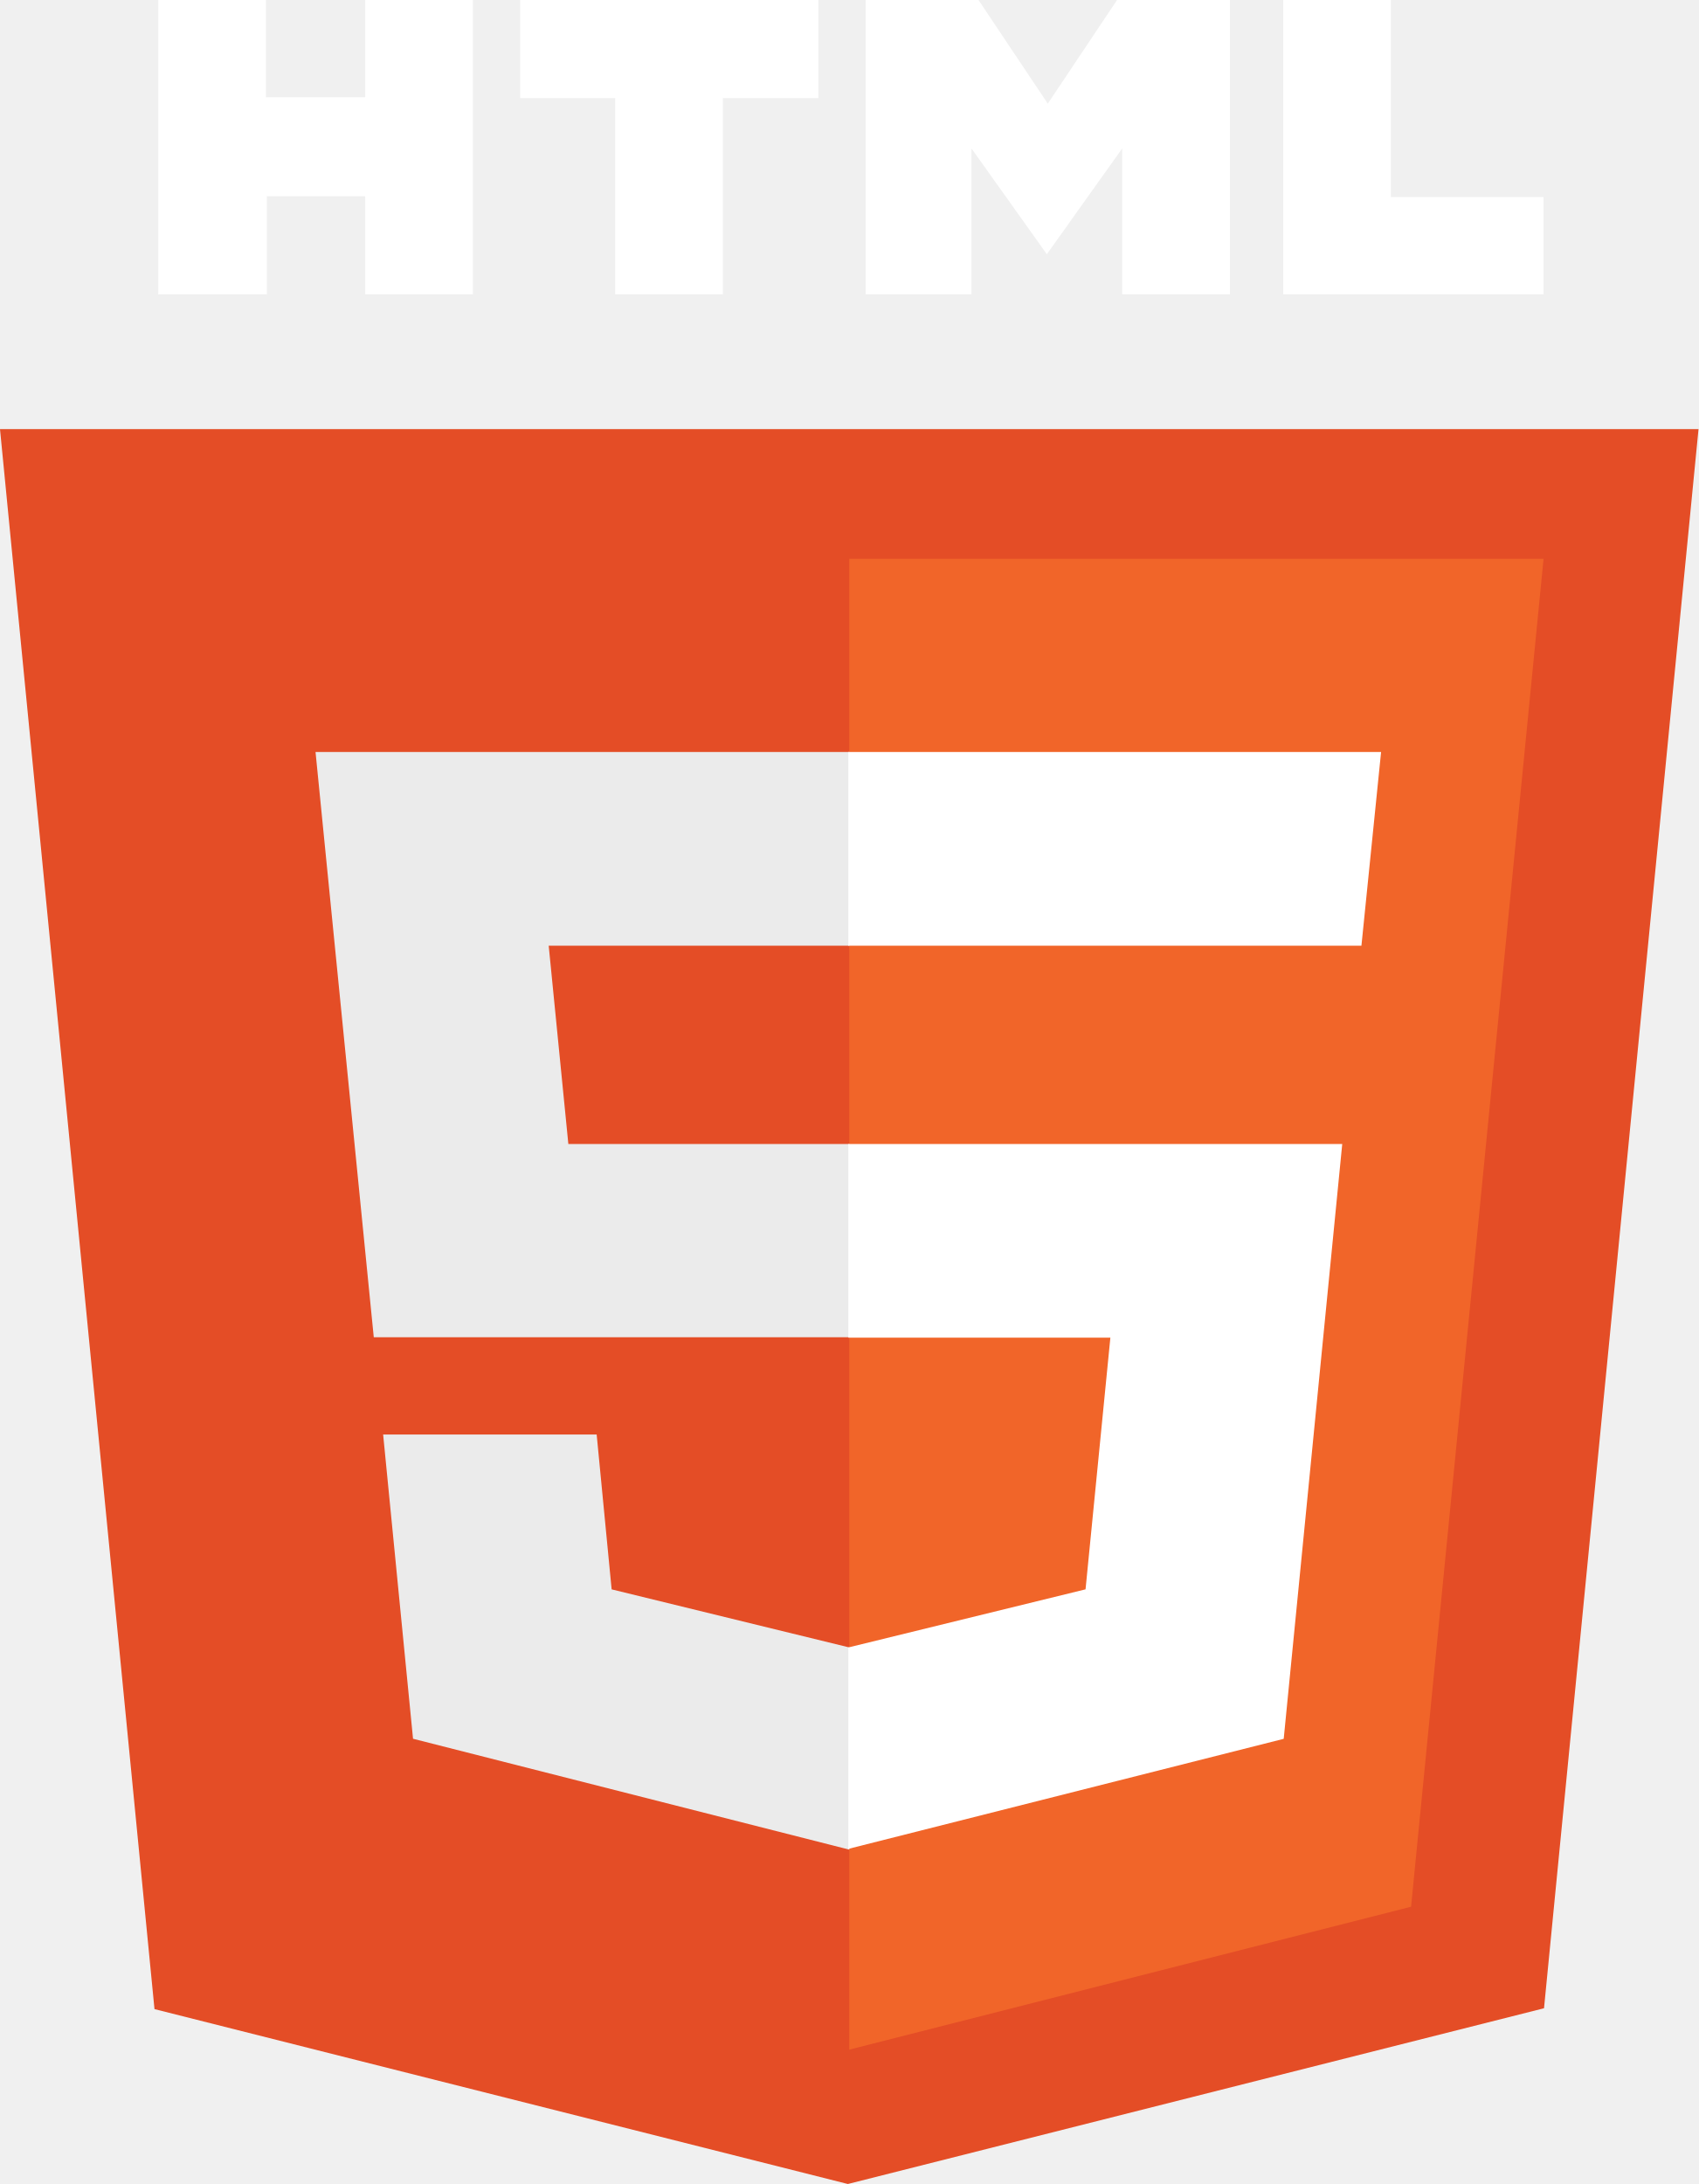
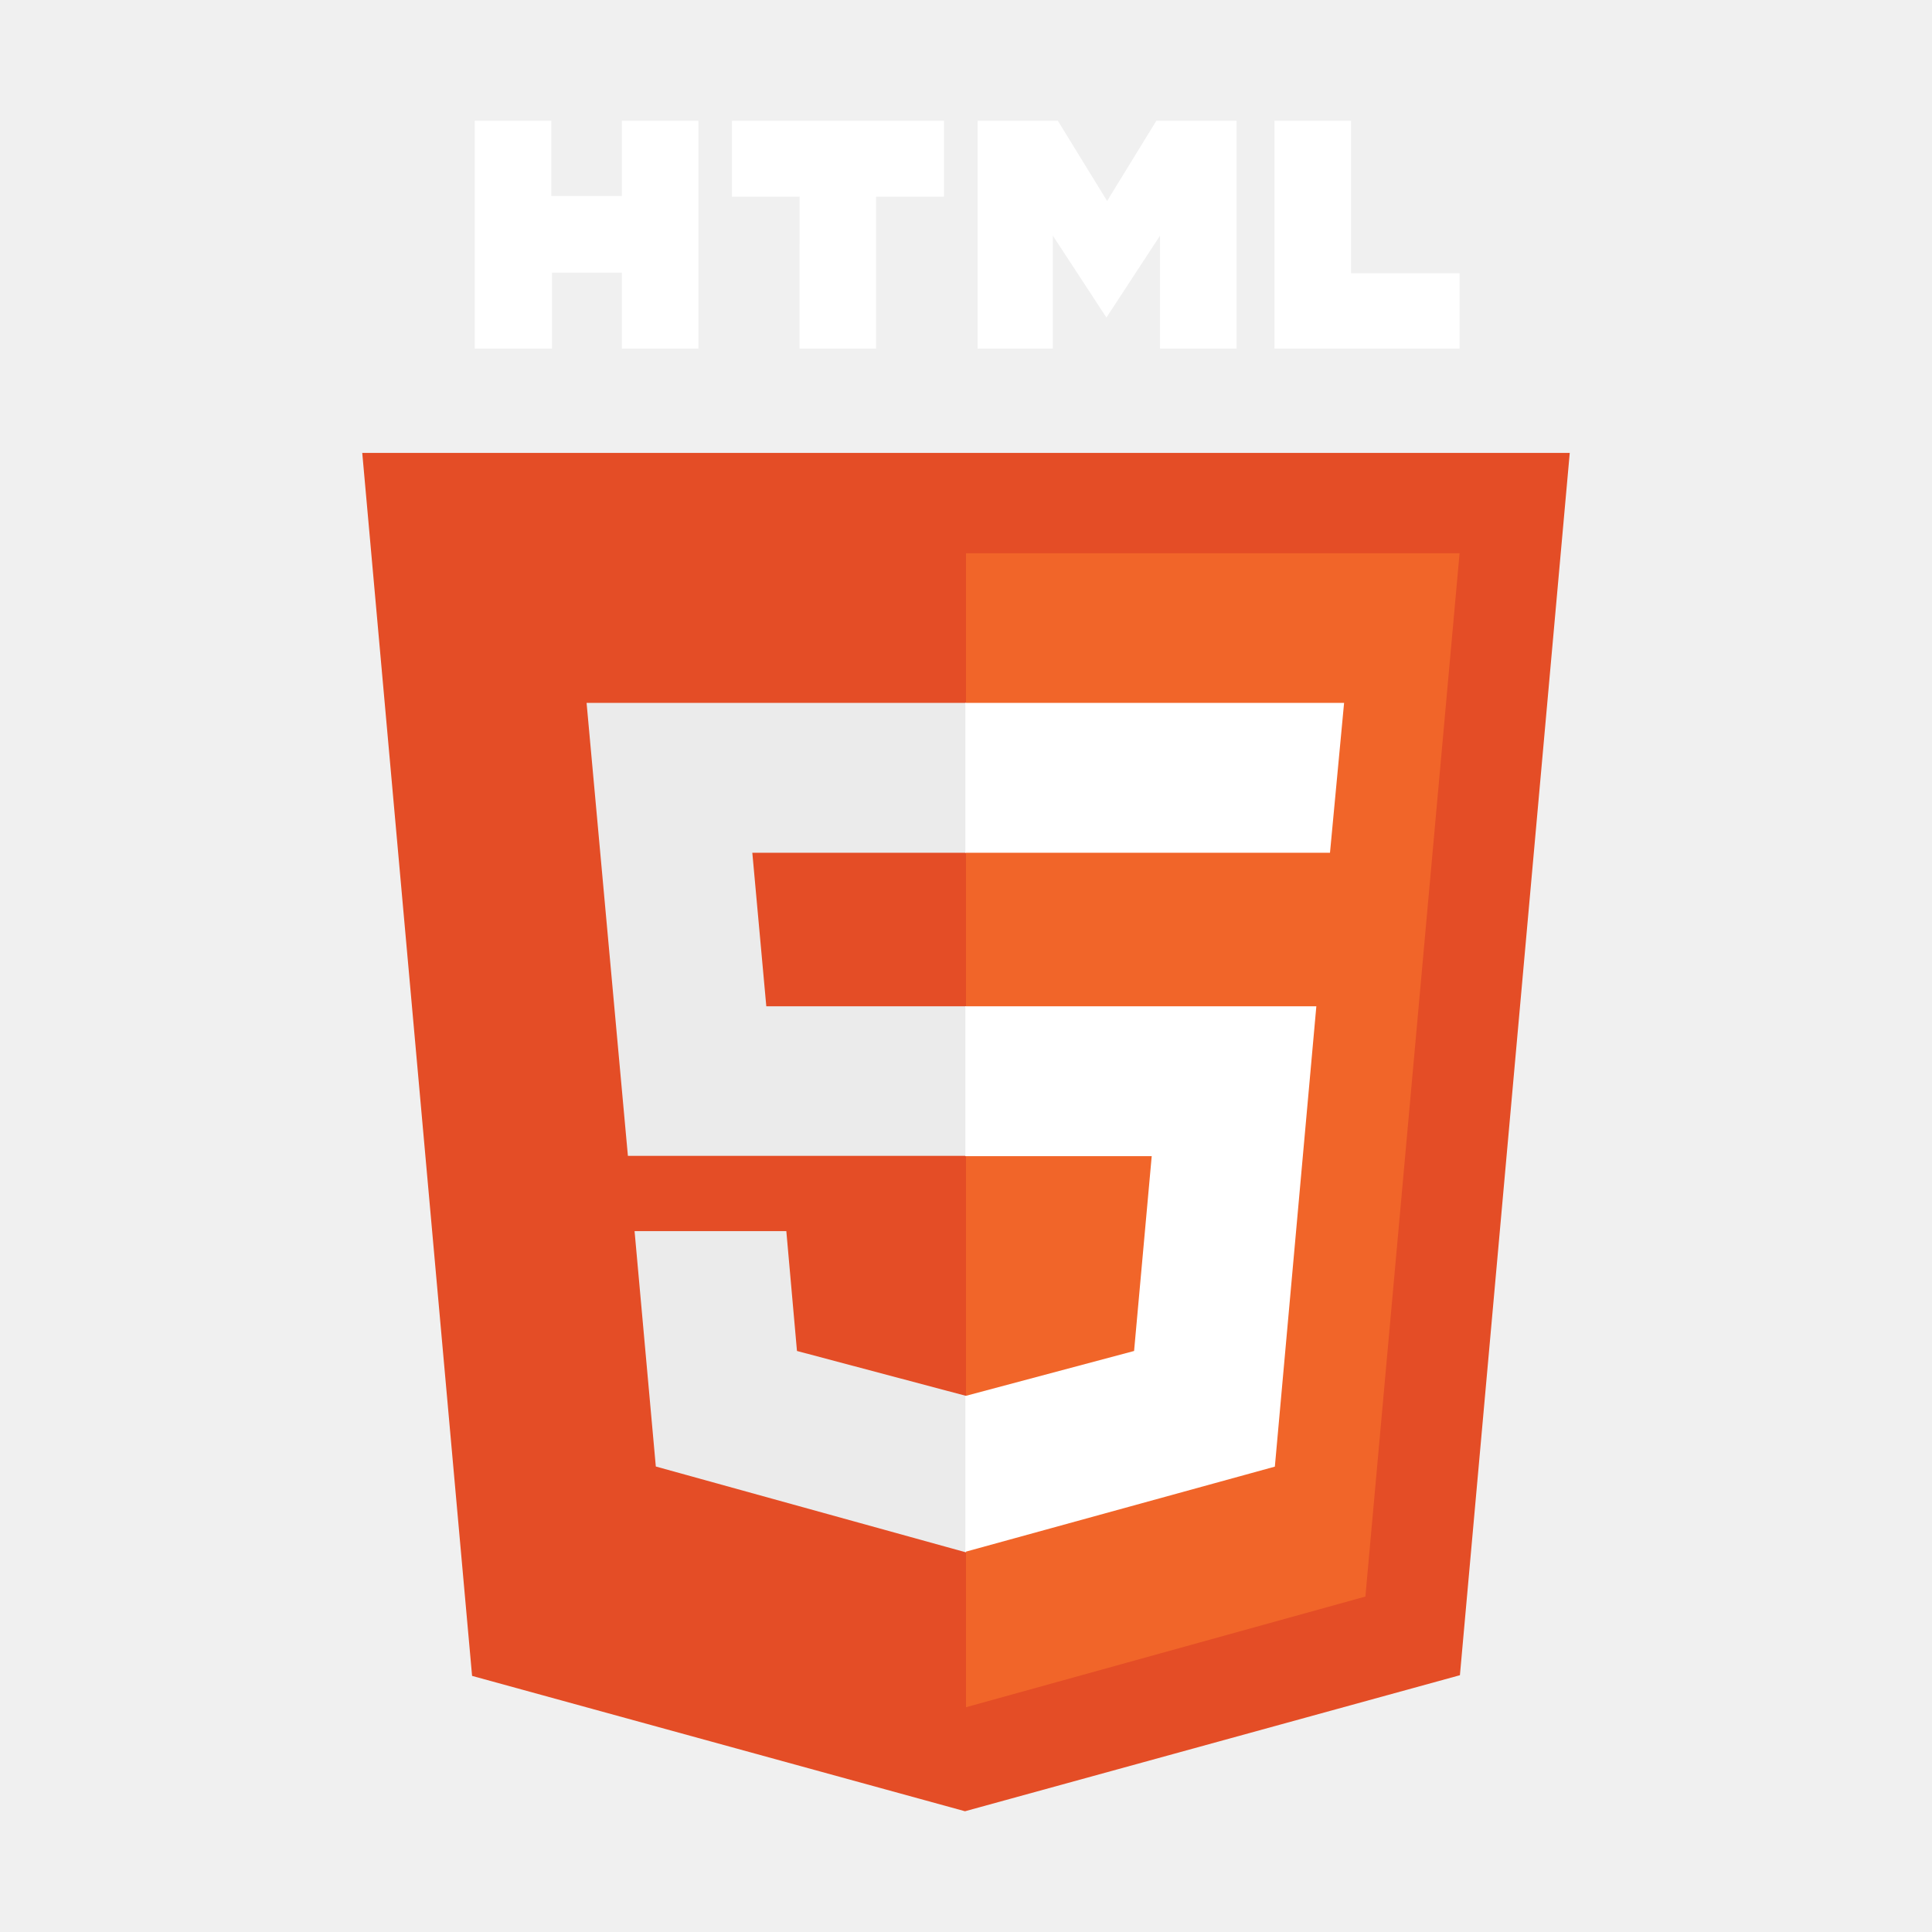
- <svg xmlns="http://www.w3.org/2000/svg" width="70" height="90">
-   <path d="M6.522 0h4.438v4.008h4.09V0h4.438v12.129H15.05V8.086h-4.052v4.043H6.522m18.831-8.086h-3.917V0h12.291v4.043h-3.936v8.086h-4.438M35.676 0h4.65l2.856 4.271L46.037 0h4.65v12.129h-4.438V6.117l-3.106 4.359-3.106-4.359v6.012h-4.361M52.886 0h4.436v8.121h6.29v4.008H52.886" fill="#fff" />
-   <path d="M6.367 82.793L0 17.684h70l-6.367 65.074L34.942 90" fill="#e44d26" />
-   <path d="M35 84.463V23.027h28.614l-5.46 55.547" fill="#f16529" />
-   <path d="M13.004 30.99h22v7.98H22.613l.81 8.174h11.581v7.963h-19.6m.386 4.008h8.8l.617 6.381 9.797 2.394v8.332l-17.982-4.57" fill="#ebebeb" />
-   <path d="M56.918 30.99H34.961v7.98h21.147m-.791 8.174H34.961v7.98h10.8l-1.023 10.371-9.777 2.395v8.3l17.944-4.535" fill="#fff" />
+ <svg xmlns="http://www.w3.org/2000/svg" width="80" height="80">
+   <path d="M19.658 5h3.17v3.117h2.922V5h3.17v9.434h-3.17v-3.145h-2.892v3.145h-3.2m13.451-6.289h-2.8V5h8.779v3.145h-2.811v6.289h-3.17M40.482 5h3.321l2.04 3.322L47.883 5h3.321v9.434h-3.17V9.758l-2.219 3.391-2.219-3.391v4.676h-3.115M52.775 5h3.17v6.316h4.493v3.118h-7.663" fill="#fff" />
+   <path d="M19.548 69.395L15 18.754h50l-4.548 50.613L39.959 75" fill="#e44d26" />
+   <path d="M40 70.693V22.91h20.438l-3.9 43.2" fill="#f16529" />
+   <path d="M24.289 29.104H40v6.207h-8.848l.579 6.357H40v6.193H26m.276 3.117h6.284l.441 4.963 7 1.859v6.48l-12.845-3.555" fill="#ebebeb" />
+   <path d="M55.656 29.104H39.972v6.207h15.1m-.565 6.357H39.972v6.207h7.718l-.73 8.066-6.988 1.863v6.453l12.817-3.527" fill="#fff" />
</svg>
